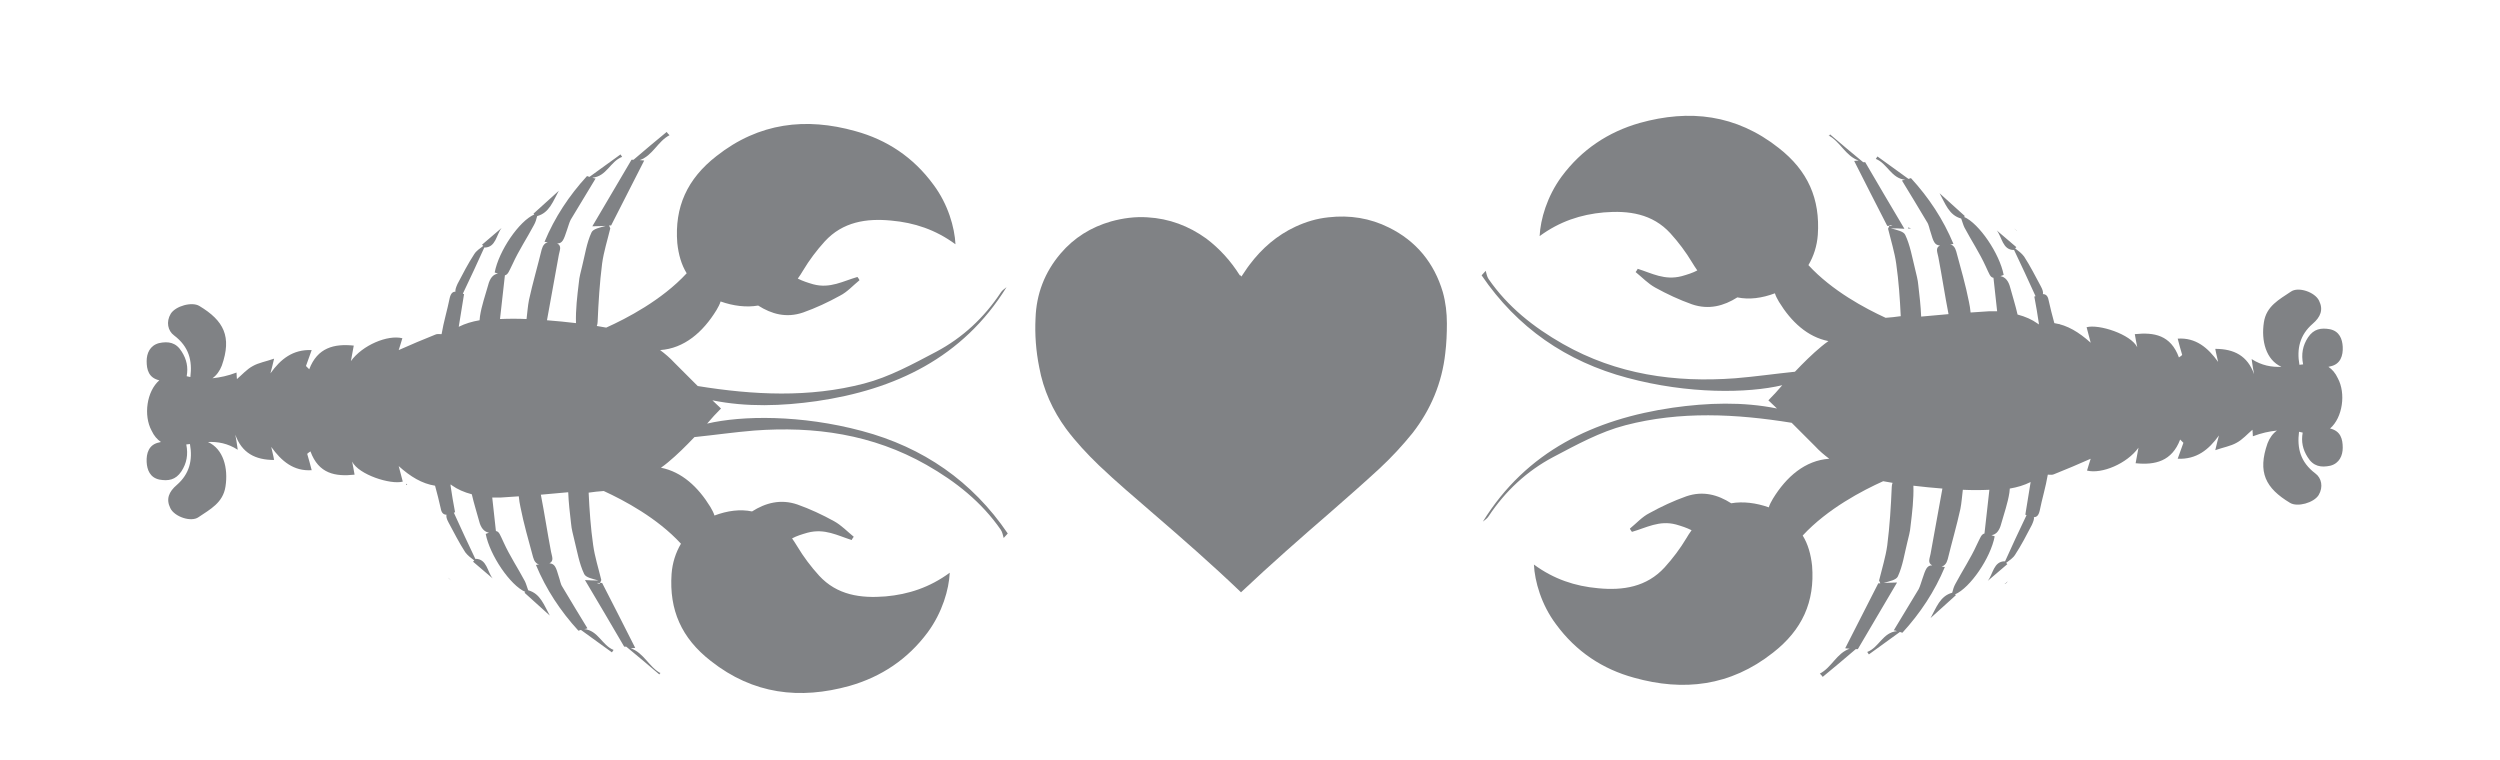
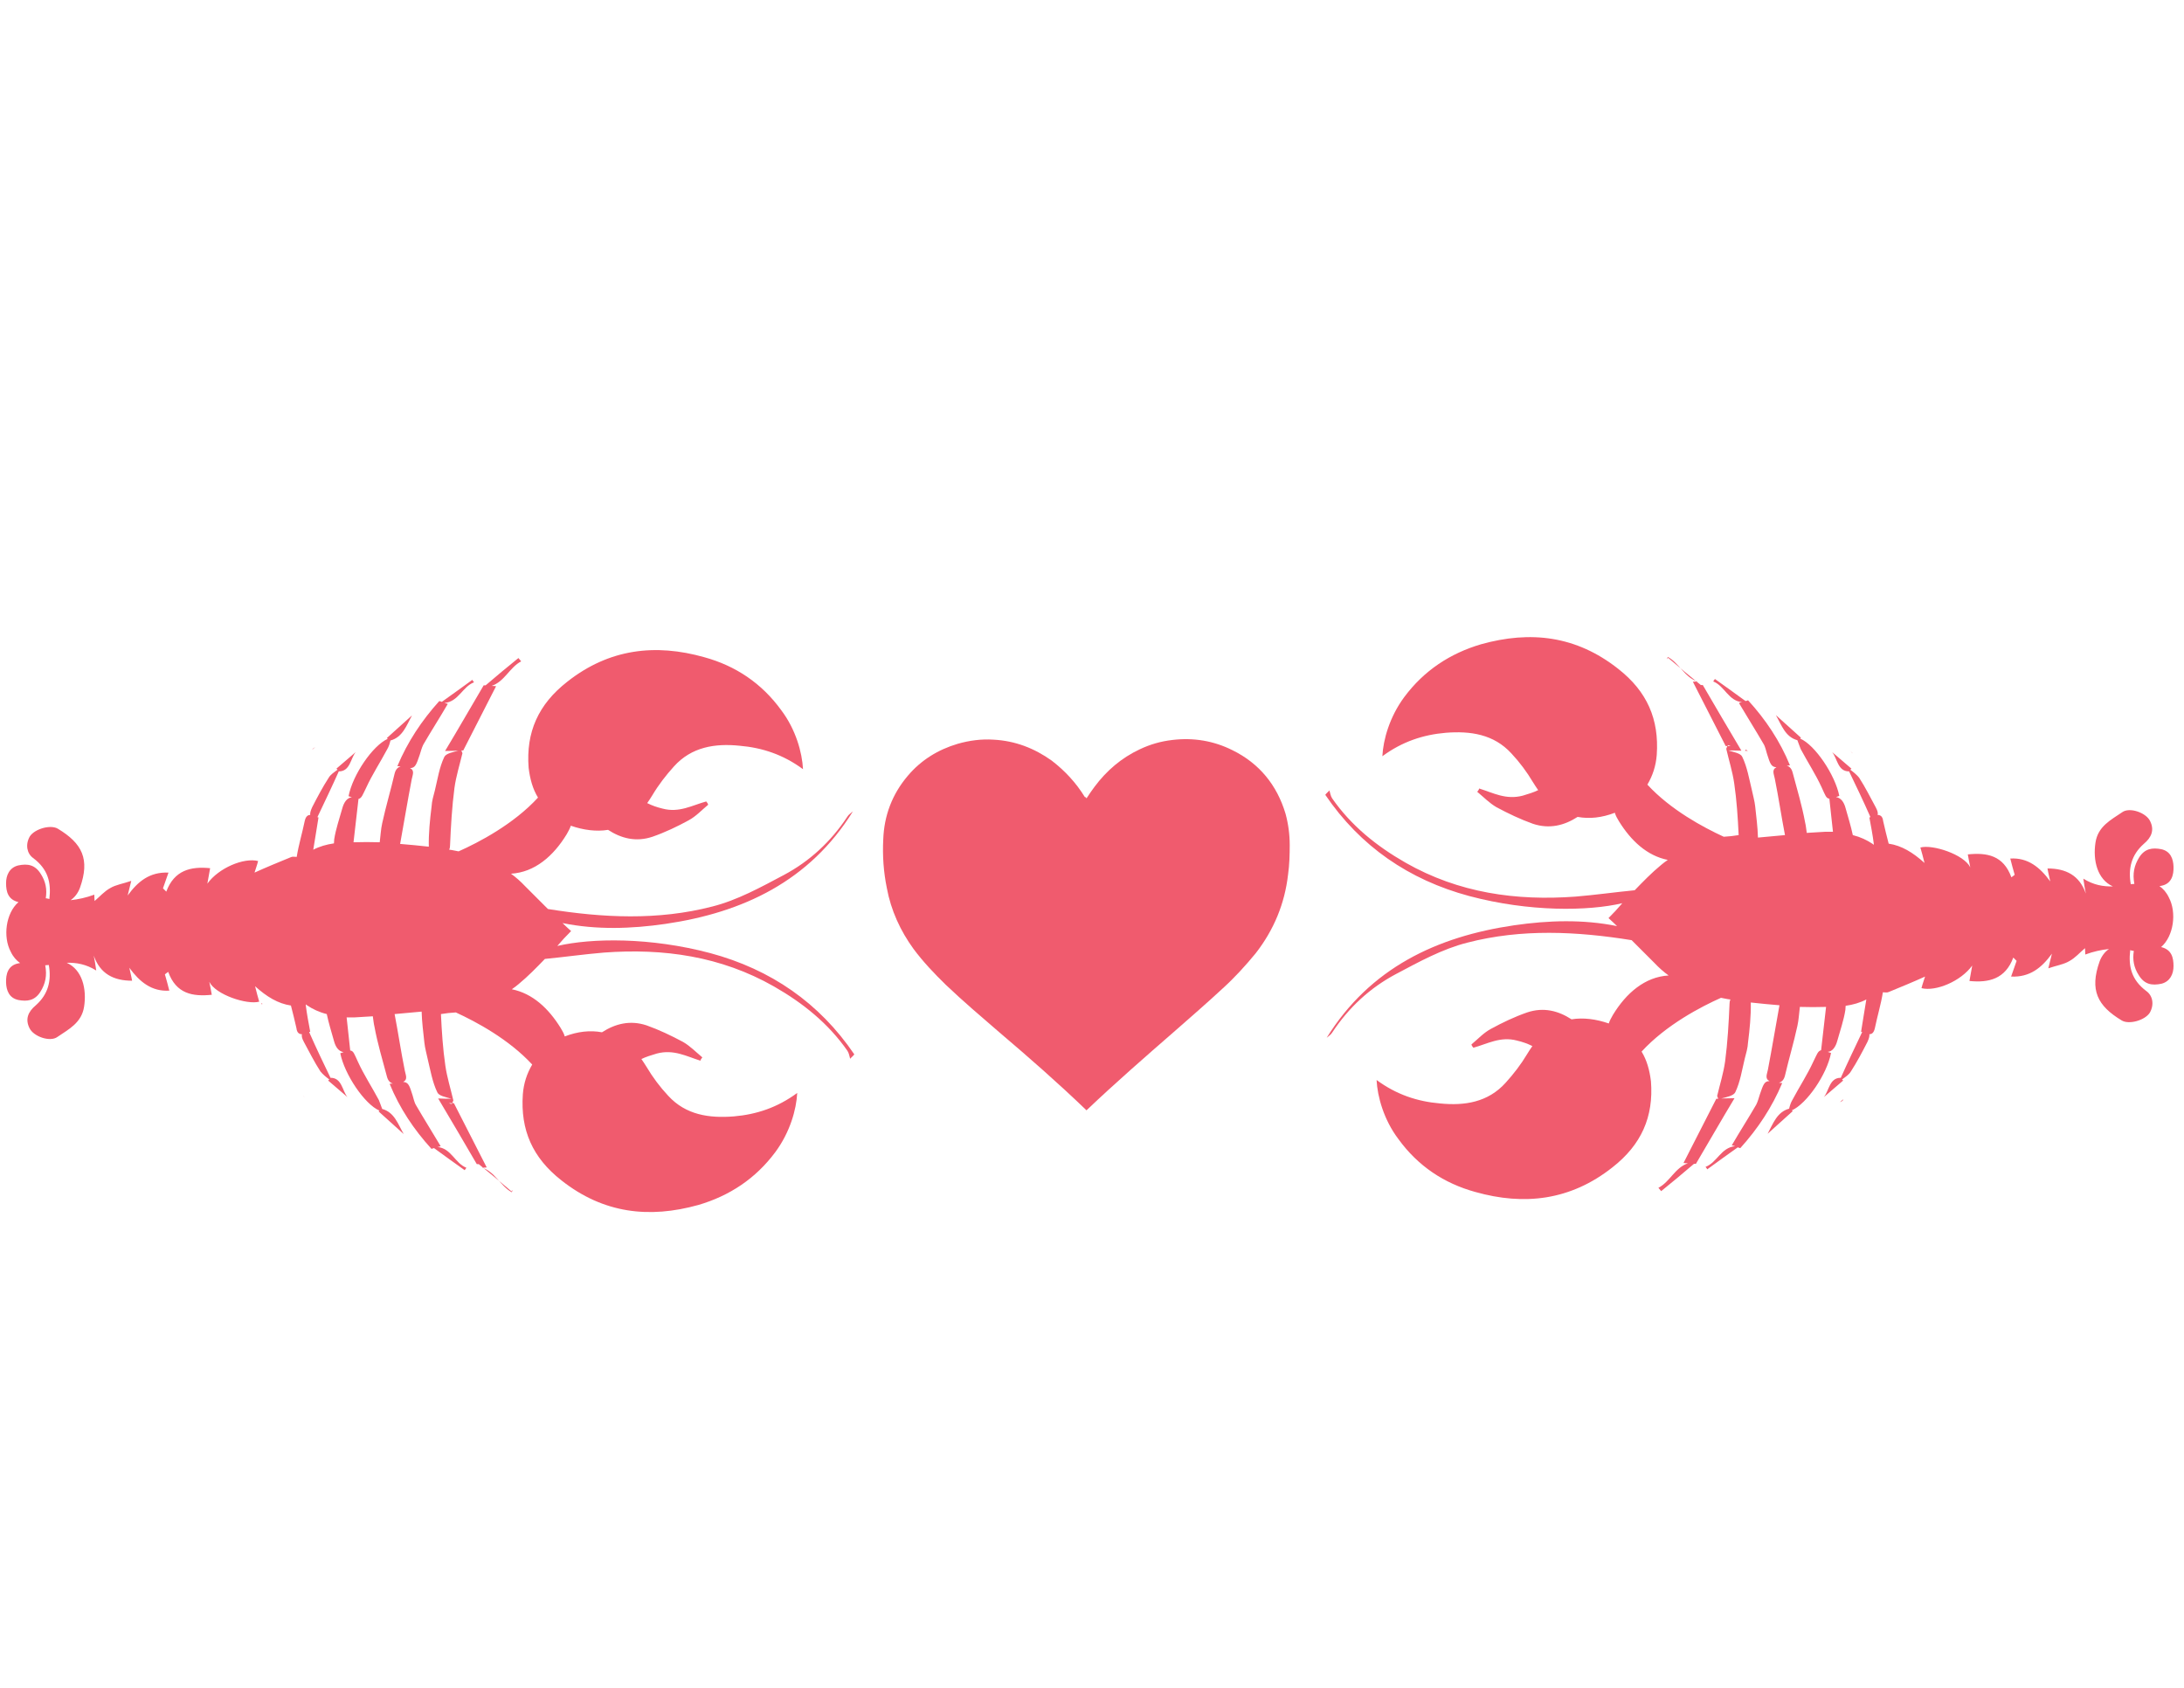
- <svg xmlns="http://www.w3.org/2000/svg" version="1.1" id="Layer_1" x="0px" y="0px" viewBox="0 0 612 186" enable-background="new 0 0 612 186" xml:space="preserve">
-   <path fill="#808285" d="M504.1,79.3c0,0.1,0,0.2,0,0.3c-0.1-0.1-0.2-0.2-0.3-0.2C503.9,79.3,504,79.3,504.1,79.3z" />
-   <path fill="#808285" d="M448,32.9c2.7,2.3,5.4,4.6,8.1,6.8c0.2,0,0.3,0,0.5,0c3.1,5.3,6.2,10.6,9.6,16.3c-1.4-0.1-2.4-0.1-3.3-0.1  c1.4,0.4,3.1,0.7,3.5,1.6c1.2,2.5,1.7,5.5,2.4,8.3c0.3,1.3,0.7,2.7,0.8,4c0.3,2.6,0.6,5.1,0.7,7.7c2.2-0.2,4.5-0.4,6.7-0.6  c-0.9-4.6-1.6-9.3-2.5-14c-0.2-1.1-0.8-2.2,0.4-2.8c-1.3-0.1-1.6-0.9-2.3-3.3c-0.3-0.8-0.4-1.8-0.9-2.5c-2-3.4-4.1-6.8-6.1-10.1  c0.3-0.1,0.5-0.2,0.8-0.2c-3.4-0.3-4.4-4-7.2-5.1c0.1-0.2,0.3-0.4,0.4-0.6c2.5,1.8,5.1,3.7,7.6,5.5c0.2-0.1,0.4-0.1,0.6-0.2  c4.4,4.8,7.9,10.1,10.4,16.1c-0.3,0.1-0.5,0.1-0.8,0.1c0.7,0.2,1.2,0.7,1.5,1.8c1.1,4.1,2.3,8.2,3.1,12.3c0.2,0.8,0.3,1.7,0.4,2.6  c1.5-0.1,3-0.2,4.5-0.3c0.7,0,1.3,0,2,0c-0.3-2.7-0.6-5.4-0.9-8.2c-0.8-0.1-1-0.9-1.9-2.8c-1.5-3.3-3.5-6.3-5.2-9.5  c-0.3-0.6-0.5-1.4-0.8-2.2c-3-0.8-3.9-3.7-5.3-6.2c2.1,1.9,4.1,3.7,6.2,5.6c-0.1,0.1-0.1,0.1-0.2,0.2c3.7,1.6,8.7,9,9.7,14.2  c-0.3,0.1-0.6,0.2-0.8,0.3c1.2,0.2,2,1.2,2.4,2.8c0.6,2.2,1.3,4.4,1.8,6.6c1.9,0.5,3.5,1.2,4.9,2.2c0.1,0.1,0.2,0.2,0.3,0.2  c0-0.1,0-0.2,0-0.3c-0.3-2.2-0.7-4.3-1.1-6.5c0.1,0,0.2-0.1,0.3-0.1c-1.8-4-3.5-7.6-5.3-11.4c0,0,0,0,0,0.1c-2.8,0-2.9-3.2-4.2-4.8  c1.6,1.4,3.2,2.7,4.8,4.1c-0.1,0.1-0.2,0.2-0.3,0.3c0.8,0.6,1.6,1.2,2.2,2c1.5,2.3,2.8,4.9,4.1,7.3c0.5,0.9,0.6,1.5,0.5,1.9  c0.6,0,1.2,0.3,1.4,1.5c0.4,1.9,0.9,3.7,1.4,5.6c3.2,0.5,6,2.2,8.9,4.8c-0.4-1.6-0.7-2.7-1-3.8c3-0.8,10.8,1.7,12.4,4.9  c-0.2-1-0.4-2-0.6-3.2c4.7-0.5,8.8,0.2,10.8,5.7c0.3-0.2,0.6-0.4,0.8-0.6c-0.4-1.3-0.7-2.5-1.1-4c4.4-0.3,7.4,2.2,9.9,5.7  c-0.2-1-0.5-2-0.7-3.2c4.6,0,7.9,1.7,9.5,6.2c-0.2-1.1-0.4-2.1-0.6-3.7c2.5,1.6,4.9,2,7.3,1.9c-3.8-1.7-5-6.4-4.3-10.9  c0.6-4,3.8-5.6,6.6-7.5c1.8-1.3,5.9,0.1,6.9,2.2c1.1,2.2,0.4,4-1.6,5.7c-3.1,2.7-3.9,6.1-3.2,10c0.3,0,0.6-0.1,0.9-0.1  c-0.5-2.5-0.1-4.6,1.2-6.6c1.4-2.1,3.2-2.4,5.4-2c2.3,0.5,3,2.4,3.1,4.3c0.1,2.1-0.5,4.3-3.1,4.8c-0.1,0-0.3,0.1-0.4,0.1  c0.9,0.6,1.7,1.5,2.3,2.8c2,3.7,1.2,9.6-1.9,12.3c2.6,0.6,3.1,2.6,3.1,4.7c0,1.9-0.8,3.8-3,4.4c-2.3,0.5-4.2,0.2-5.6-2.1  c-1.2-1.9-1.6-3.8-1.2-6c-0.3-0.1-0.6-0.1-0.9-0.2c-0.5,4,0.3,7.4,4,10.2c1.5,1.1,2,3.3,0.8,5.3c-1.2,1.9-5.2,3-7,1.9  c-6-3.6-8-7.5-5.5-14.6c0.5-1.3,1.3-2.4,2.3-3.1c-1.9,0.2-3.8,0.6-5.9,1.4c0-0.7-0.1-1.3-0.1-1.6c-1.3,1.1-2.4,2.4-3.9,3.2  c-1.4,0.8-3.2,1.1-5.2,1.8c0.4-1.6,0.6-2.6,0.9-3.6c-2.5,3.5-5.5,5.9-10.1,5.7c0.5-1.3,0.9-2.6,1.4-3.9c-0.3-0.3-0.5-0.5-0.8-0.8  c-2,5.3-6.1,6.3-10.9,5.8c0.2-1.1,0.4-2.2,0.7-3.8c-2.8,3.9-9,6.5-12.6,5.6c0.3-1.1,0.7-2.2,0.9-2.9c-2.9,1.3-6,2.6-9,3.8  c-0.4,0.2-0.9,0.1-1.4,0.1h-0.1c-0.5,3-1.4,5.9-2,8.9c-0.3,1.2-0.8,1.5-1.4,1.5c0.1,0.4-0.1,1-0.5,1.9c-1.3,2.5-2.6,5-4.1,7.3  c-0.5,0.8-1.4,1.4-2.2,2c0.1,0.1,0.2,0.2,0.3,0.3c-1.6,1.4-3.2,2.7-4.8,4.1c1.3-1.6,1.4-4.8,4.2-4.8c0,0,0,0,0,0.1  c1.7-3.8,3.4-7.4,5.3-11.4c-0.1,0-0.2-0.1-0.3-0.1c0.4-2.7,0.9-5.3,1.3-8c-1.6,0.8-3.3,1.3-5.1,1.6c0,0.3-0.1,0.7-0.1,1  c-0.4,2.6-1.3,5.1-2,7.6c-0.4,1.6-1.2,2.7-2.4,2.8c0.3,0.1,0.5,0.2,0.8,0.3c-1,5.3-6,12.6-9.7,14.2c0.1,0.1,0.1,0.1,0.2,0.2  c-2.1,1.9-4.1,3.7-6.2,5.6c1.4-2.5,2.3-5.4,5.3-6.2c0.2-0.8,0.4-1.5,0.8-2.2c1.7-3.2,3.7-6.2,5.2-9.5c0.9-1.8,1.1-2.6,1.9-2.8  c0.4-3.7,0.8-7.2,1.2-10.7c-2.2,0.1-4.4,0.1-6.5,0c-0.2,1.6-0.3,3.2-0.6,4.7c-0.9,4.1-2.1,8.2-3.1,12.3c-0.3,1.1-0.8,1.6-1.5,1.8  c0.2,0,0.5,0.1,0.8,0.1c-2.5,6-6,11.3-10.4,16.1c-0.2-0.1-0.4-0.1-0.6-0.2c-2.5,1.8-5.1,3.7-7.6,5.5c-0.1-0.2-0.3-0.4-0.4-0.6  c2.9-1.1,3.8-4.8,7.3-5.1c-0.3-0.1-0.6-0.2-0.8-0.2c2-3.4,4.1-6.7,6.1-10.1c0.4-0.8,0.6-1.7,0.9-2.5c0.8-2.4,1.1-3.3,2.4-3.3  c-1.2-0.6-0.6-1.7-0.4-2.8c1-5.3,1.9-10.7,2.9-16c-2.4-0.2-4.7-0.4-7.1-0.7c0.1,3.3-0.3,6.6-0.7,9.9c-0.1,1.4-0.5,2.7-0.8,4  c-0.7,2.8-1.1,5.7-2.3,8.3c-0.4,0.9-2.1,1.2-3.5,1.6c0.9,0,1.9-0.1,3.3-0.1c-3.4,5.7-6.5,11.1-9.6,16.3c-0.2,0-0.3,0-0.5,0h0  c-2.7,2.3-5.4,4.6-8.1,6.8c-0.2-0.3-0.4-0.5-0.7-0.8c2.9-1.5,4.1-5,7.3-6.1c-0.5,0-0.8-0.1-1.1-0.1c2.6-5.1,5.3-10.4,8.1-15.9  c0.2,0,0.3,0,0.5,0c-0.1-0.2-0.2-0.5-0.3-0.7c0.7-2.9,1.6-5.7,2-8.6c0.6-4.7,0.9-9.5,1.1-14.3c0-0.4,0.1-0.7,0.2-1  c-0.8-0.1-1.5-0.3-2.3-0.4c-4.9,2.2-13.6,6.7-19.7,13.3c1.3,2.1,2,4.6,2.3,7.4c0.7,8.8-2.4,15.7-9.6,21.3c-10.4,8.2-21.9,9.5-34,6.1  c-7.7-2.1-14.2-6.4-19.1-13.1c-3.6-4.8-5.2-10.5-5.4-14.6c4.9,3.6,10.1,5.3,15.7,5.8c6.1,0.6,11.9-0.3,16.3-5.1  c2-2.2,3.8-4.6,5.3-7.1c0.4-0.7,0.8-1.3,1.3-2c-1.2-0.6-2.4-1-3.8-1.4c-4.1-1.1-7.3,0.8-10.8,1.8c-0.2-0.3-0.4-0.5-0.5-0.8  c1.6-1.3,3-2.9,4.8-3.8c2.9-1.6,5.9-3,9-4.1c4.1-1.4,7.7-0.4,11,1.7c2.9-0.5,6.1-0.1,9.2,1c0.2-0.7,0.6-1.4,1-2.1  c3.3-5.4,7.9-9.4,13.8-9.8c-1.2-0.9-2.4-1.9-3.5-3.1c-1.9-1.9-3.8-3.8-5.7-5.7c-13.6-2.2-27.3-2.9-40.7,0.6  c-6.2,1.6-12,4.8-17.7,7.8c-6.4,3.4-11.7,8.3-15.8,14.5c-0.3,0.5-0.9,0.9-1.4,1.3c10.7-17.3,27.3-25.1,46.5-27.9  c8.5-1.2,17.1-1.5,25.5,0.2c-0.7-0.7-1.4-1.3-2.1-2c1.2-1.2,2.3-2.4,3.4-3.7c-8.5,2-23,2.2-37.9-1.8c-15-4-27-12.3-35.7-25.1  c0.3-0.4,0.7-0.7,1-1.1c0.2,0.7,0.3,1.4,0.7,2c4.7,6.8,11,11.8,18.2,15.9c13.2,7.5,27.4,9.5,42.2,8.4c4.9-0.4,9.7-1.1,14.6-1.6  c2.1-2.2,4.2-4.3,6.5-6.2c0.5-0.4,1.1-0.9,1.7-1.3c-5.1-1-9.1-4.7-12.1-9.6c-0.4-0.7-0.8-1.4-1-2.1c-3.2,1.2-6.3,1.6-9.2,1  c-3.3,2.1-7,3.1-11.1,1.7c-3.1-1.1-6.1-2.5-9-4.1c-1.8-1-3.2-2.5-4.8-3.8c0.2-0.3,0.4-0.5,0.5-0.8c3.5,1.1,6.6,2.9,10.8,1.8  c1.4-0.4,2.7-0.8,3.8-1.4c-0.4-0.6-0.9-1.3-1.3-2c-1.5-2.5-3.3-4.9-5.3-7.1c-4.4-4.8-10.2-5.6-16.3-5.1c-5.6,0.5-10.8,2.2-15.7,5.8  c0.2-4.1,1.8-9.7,5.4-14.6c4.9-6.6,11.4-10.9,19.1-13.1c12.2-3.4,23.6-2.1,34,6.1c7.2,5.6,10.2,12.5,9.6,21.3  c-0.2,2.7-1,5.2-2.3,7.4c5.8,6.3,13.9,10.6,18.9,12.9h0c1.2-0.1,2.5-0.2,3.7-0.4c-0.2-4.3-0.5-8.6-1.1-12.8c-0.4-2.9-1.3-5.7-2-8.6  c0.1-0.2,0.2-0.5,0.3-0.7c0.2,0,0.5,0,0.8,0c-0.2-0.1-0.5-0.2-0.7-0.2c0,0.1-0.1,0.1-0.1,0.2c-0.2,0-0.4,0-0.5,0  c-2.8-5.5-5.5-10.7-8.1-15.9c0.3,0,0.6-0.1,1.1-0.1c-3.2-1.1-4.5-4.6-7.3-6.1C447.6,33.5,447.8,33.2,448,32.9z" />
-   <path fill="#808285" d="M490.7,143c0.3-0.2,0.5-0.4,0.8-0.7C491.3,142.6,491.1,142.8,490.7,143z" />
-   <path fill="#808285" d="M490.7,143c0.3-0.2,0.5-0.4,0.8-0.7C491.3,142.6,491.1,142.8,490.7,143z" />
-   <path fill="#808285" d="M467.2,55.7c0.2,0.1,0.4,0.2,0.7,0.2c-0.3,0-0.5,0-0.8,0C467.2,55.8,467.2,55.7,467.2,55.7z" />
-   <path fill="#808285" d="M467.2,55.7c0.2,0.1,0.4,0.2,0.7,0.2c-0.3,0-0.5,0-0.8,0C467.2,55.8,467.2,55.7,467.2,55.7z" />
-   <path fill="#808285" d="M493,55.9c0.3,0.2,0.6,0.4,0.8,0.7C493.5,56.3,493.3,56.1,493,55.9z" />
+ <svg xmlns="http://www.w3.org/2000/svg" version="1.1" id="Layer_1" x="0px" y="0px" viewBox="-90 90 792 612" enable-background="new -90 90 792 612" xml:space="preserve">
+   <path fill="#F05B6E" d="M597,396.4c0,0.1,0,0.3,0,0.4c-0.1-0.1-0.3-0.3-0.4-0.3C596.7,396.4,596.8,396.4,597,396.4z" />
+   <path fill="#F05B6E" d="M514.9,328.5c4,3.4,7.9,6.7,11.9,9.9c0.3,0,0.4,0,0.7,0c4.5,7.8,9.1,15.5,14,23.8c-2-0.1-3.5-0.1-4.8-0.1  c2,0.6,4.5,1,5.1,2.3c1.8,3.7,2.5,8,3.5,12.1c0.4,1.9,1,4,1.2,5.9c0.4,3.8,0.9,7.5,1,11.3c3.2-0.3,6.6-0.6,9.8-0.9  c-1.3-6.7-2.3-13.6-3.7-20.5c-0.3-1.6-1.2-3.2,0.6-4.1c-1.9-0.1-2.3-1.3-3.4-4.8c-0.4-1.2-0.6-2.6-1.3-3.7c-2.9-5-6-9.9-8.9-14.8  c0.4-0.1,0.7-0.3,1.2-0.3c-5-0.4-6.4-5.9-10.5-7.5c0.1-0.3,0.4-0.6,0.6-0.9c3.7,2.6,7.5,5.4,11.1,8c0.3-0.1,0.6-0.1,0.9-0.3  c6.4,7,11.6,14.8,15.2,23.6c-0.4,0.1-0.7,0.1-1.2,0.1c1,0.3,1.8,1,2.2,2.6c1.6,6,3.4,12,4.5,18c0.3,1.2,0.4,2.5,0.6,3.8  c2.2-0.1,4.4-0.3,6.6-0.4c1,0,1.9,0,2.9,0c-0.4-4-0.9-7.9-1.3-12c-1.2-0.1-1.5-1.3-2.8-4.1c-2.2-4.8-5.1-9.2-7.6-13.9  c-0.4-0.9-0.7-2-1.2-3.2c-4.4-1.2-5.7-5.4-7.8-9.1c3.1,2.8,6,5.4,9.1,8.2c-0.1,0.1-0.1,0.1-0.3,0.3c5.4,2.3,12.7,13.2,14.2,20.8  c-0.4,0.1-0.9,0.3-1.2,0.4c1.8,0.3,2.9,1.8,3.5,4.1c0.9,3.2,1.9,6.4,2.6,9.7c2.8,0.7,5.1,1.8,7.2,3.2c0.1,0.1,0.3,0.3,0.4,0.3  c0-0.1,0-0.3,0-0.4c-0.4-3.2-1-6.3-1.6-9.5c0.1,0,0.3-0.1,0.4-0.1c-2.6-5.9-5.1-11.1-7.8-16.7c0,0,0,0,0,0.1c-4.1,0-4.2-4.7-6.1-7  c2.3,2,4.7,4,7,6c-0.1,0.1-0.3,0.3-0.4,0.4c1.2,0.9,2.3,1.8,3.2,2.9c2.2,3.4,4.1,7.2,6,10.7c0.7,1.3,0.9,2.2,0.7,2.8  c0.9,0,1.8,0.4,2,2.2c0.6,2.8,1.3,5.4,2,8.2c4.7,0.7,8.8,3.2,13,7c-0.6-2.3-1-4-1.5-5.6c4.4-1.2,15.8,2.5,18.1,7.2  c-0.3-1.5-0.6-2.9-0.9-4.7c6.9-0.7,12.9,0.3,15.8,8.3c0.4-0.3,0.9-0.6,1.2-0.9c-0.6-1.9-1-3.7-1.6-5.9c6.4-0.4,10.8,3.2,14.5,8.3  c-0.3-1.5-0.7-2.9-1-4.7c6.7,0,11.6,2.5,13.9,9.1c-0.3-1.6-0.6-3.1-0.9-5.4c3.7,2.3,7.2,2.9,10.7,2.8c-5.6-2.5-7.3-9.4-6.3-15.9  c0.9-5.9,5.6-8.2,9.7-11c2.6-1.9,8.6,0.1,10.1,3.2c1.6,3.2,0.6,5.9-2.3,8.3c-4.5,4-5.7,8.9-4.7,14.6c0.4,0,0.9-0.1,1.3-0.1  c-0.7-3.7-0.1-6.7,1.8-9.7c2-3.1,4.7-3.5,7.9-2.9c3.4,0.7,4.4,3.5,4.5,6.3c0.1,3.1-0.7,6.3-4.5,7c-0.1,0-0.4,0.1-0.6,0.1  c1.3,0.9,2.5,2.2,3.4,4.1c2.9,5.4,1.8,14-2.8,18c3.8,0.9,4.5,3.8,4.5,6.9c0,2.8-1.2,5.6-4.4,6.4c-3.4,0.7-6.1,0.3-8.2-3.1  c-1.8-2.8-2.3-5.6-1.8-8.8c-0.4-0.1-0.9-0.1-1.3-0.3c-0.7,5.9,0.4,10.8,5.9,14.9c2.2,1.6,2.9,4.8,1.2,7.8c-1.8,2.8-7.6,4.4-10.2,2.8  c-8.8-5.3-11.7-11-8-21.4c0.7-1.9,1.9-3.5,3.4-4.5c-2.8,0.3-5.6,0.9-8.6,2c0-1-0.1-1.9-0.1-2.3c-1.9,1.6-3.5,3.5-5.7,4.7  c-2,1.2-4.7,1.6-7.6,2.6c0.6-2.3,0.9-3.8,1.3-5.3c-3.7,5.1-8,8.6-14.8,8.3c0.7-1.9,1.3-3.8,2-5.7c-0.4-0.4-0.7-0.7-1.2-1.2  c-2.9,7.8-8.9,9.2-15.9,8.5c0.3-1.6,0.6-3.2,1-5.6c-4.1,5.7-13.2,9.5-18.4,8.2c0.4-1.6,1-3.2,1.3-4.2c-4.2,1.9-8.8,3.8-13.2,5.6  c-0.6,0.3-1.3,0.1-2,0.1h-0.1c-0.7,4.4-2,8.6-2.9,13c-0.4,1.8-1.2,2.2-2,2.2c0.1,0.6-0.1,1.5-0.7,2.8c-1.9,3.7-3.8,7.3-6,10.7  c-0.7,1.2-2,2-3.2,2.9c0.1,0.1,0.3,0.3,0.4,0.4c-2.3,2-4.7,4-7,6c1.9-2.3,2-7,6.1-7c0,0,0,0,0,0.1c2.5-5.6,5-10.8,7.8-16.7  c-0.1,0-0.3-0.1-0.4-0.1c0.6-4,1.3-7.8,1.9-11.7c-2.3,1.2-4.8,1.9-7.5,2.3c0,0.4-0.1,1-0.1,1.5c-0.6,3.8-1.9,7.5-2.9,11.1  c-0.6,2.3-1.8,4-3.5,4.1c0.4,0.1,0.7,0.3,1.2,0.4c-1.5,7.8-8.8,18.4-14.2,20.8c0.1,0.1,0.1,0.1,0.3,0.3c-3.1,2.8-6,5.4-9.1,8.2  c2-3.7,3.4-7.9,7.8-9.1c0.3-1.2,0.6-2.2,1.2-3.2c2.5-4.7,5.4-9.1,7.6-13.9c1.3-2.6,1.6-3.8,2.8-4.1c0.6-5.4,1.2-10.5,1.8-15.7  c-3.2,0.1-6.4,0.1-9.5,0c-0.3,2.3-0.4,4.7-0.9,6.9c-1.3,6-3.1,12-4.5,18c-0.4,1.6-1.2,2.3-2.2,2.6c0.3,0,0.7,0.1,1.2,0.1  c-3.7,8.8-8.8,16.5-15.2,23.6c-0.3-0.1-0.6-0.1-0.9-0.3c-3.7,2.6-7.5,5.4-11.1,8c-0.1-0.3-0.4-0.6-0.6-0.9c4.2-1.6,5.6-7,10.7-7.5  c-0.4-0.1-0.9-0.3-1.2-0.3c2.9-5,6-9.8,8.9-14.8c0.6-1.2,0.9-2.5,1.3-3.7c1.2-3.5,1.6-4.8,3.5-4.8c-1.8-0.9-0.9-2.5-0.6-4.1  c1.5-7.8,2.8-15.7,4.2-23.4c-3.5-0.3-6.9-0.6-10.4-1c0.1,4.8-0.4,9.7-1,14.5c-0.1,2-0.7,4-1.2,5.9c-1,4.1-1.6,8.3-3.4,12.1  c-0.6,1.3-3.1,1.8-5.1,2.3c1.3,0,2.8-0.1,4.8-0.1c-5,8.3-9.5,16.2-14,23.8c-0.3,0-0.4,0-0.7,0l0,0c-4,3.4-7.9,6.7-11.9,9.9  c-0.3-0.4-0.6-0.7-1-1.2c4.2-2.2,6-7.3,10.7-8.9c-0.7,0-1.2-0.1-1.6-0.1c3.8-7.5,7.8-15.2,11.9-23.3c0.3,0,0.4,0,0.7,0  c-0.1-0.3-0.3-0.7-0.4-1c1-4.2,2.3-8.3,2.9-12.6c0.9-6.9,1.3-13.9,1.6-20.9c0-0.6,0.1-1,0.3-1.5c-1.2-0.1-2.2-0.4-3.4-0.6  c-7.2,3.2-19.9,9.8-28.8,19.5c1.9,3.1,2.9,6.7,3.4,10.8c1,12.9-3.5,23-14,31.2c-15.2,12-32,13.9-49.7,8.9  c-11.3-3.1-20.8-9.4-27.9-19.2c-5.3-7-7.6-15.4-7.9-21.4c7.2,5.3,14.8,7.8,23,8.5c8.9,0.9,17.4-0.4,23.8-7.5  c2.9-3.2,5.6-6.7,7.8-10.4c0.6-1,1.2-1.9,1.9-2.9c-1.8-0.9-3.5-1.5-5.6-2c-6-1.6-10.7,1.2-15.8,2.6c-0.3-0.4-0.6-0.7-0.7-1.2  c2.3-1.9,4.4-4.2,7-5.6c4.2-2.3,8.6-4.4,13.2-6c6-2,11.3-0.6,16.1,2.5c4.2-0.7,8.9-0.1,13.5,1.5c0.3-1,0.9-2,1.5-3.1  c4.8-7.9,11.6-13.8,20.2-14.3c-1.8-1.3-3.5-2.8-5.1-4.5c-2.8-2.8-5.6-5.6-8.3-8.3c-19.9-3.2-39.9-4.2-59.6,0.9  c-9.1,2.3-17.6,7-25.9,11.4c-9.4,5-17.1,12.1-23.1,21.2c-0.4,0.7-1.3,1.3-2,1.9c15.7-25.3,39.9-36.7,68-40.8  c12.4-1.8,25-2.2,37.3,0.3c-1-1-2-1.9-3.1-2.9c1.8-1.8,3.4-3.5,5-5.4c-12.4,2.9-33.7,3.2-55.5-2.6c-21.9-5.9-39.5-18-52.2-36.7  c0.4-0.6,1-1,1.5-1.6c0.3,1,0.4,2,1,2.9c6.9,9.9,16.1,17.3,26.6,23.3c19.3,11,40.1,13.9,61.7,12.3c7.2-0.6,14.2-1.6,21.4-2.3  c3.1-3.2,6.1-6.3,9.5-9.1c0.7-0.6,1.6-1.3,2.5-1.9c-7.5-1.5-13.3-6.9-17.7-14c-0.6-1-1.2-2-1.5-3.1c-4.7,1.8-9.2,2.3-13.5,1.5  c-4.8,3.1-10.2,4.5-16.2,2.5c-4.5-1.6-8.9-3.7-13.2-6c-2.6-1.5-4.7-3.7-7-5.6c0.3-0.4,0.6-0.7,0.7-1.2c5.1,1.6,9.7,4.2,15.8,2.6  c2-0.6,4-1.2,5.6-2c-0.6-0.9-1.3-1.9-1.9-2.9c-2.2-3.7-4.8-7.2-7.8-10.4c-6.4-7-14.9-8.2-23.8-7.5c-8.2,0.7-15.8,3.2-23,8.5  c0.3-6,2.6-14.2,7.9-21.4c7.2-9.7,16.7-15.9,27.9-19.2c17.9-5,34.5-3.1,49.7,8.9c10.5,8.2,14.9,18.3,14,31.2  c-0.3,4-1.5,7.6-3.4,10.8c8.5,9.2,20.3,15.5,27.7,18.9l0,0c1.8-0.1,3.7-0.3,5.4-0.6c-0.3-6.3-0.7-12.6-1.6-18.7  c-0.6-4.2-1.9-8.3-2.9-12.6c0.1-0.3,0.3-0.7,0.4-1c0.3,0,0.7,0,1.2,0c-0.3-0.1-0.7-0.3-1-0.3c0,0.1-0.1,0.1-0.1,0.3  c-0.3,0-0.6,0-0.7,0c-4.1-8-8-15.7-11.9-23.3c0.4,0,0.9-0.1,1.6-0.1c-4.7-1.6-6.6-6.7-10.7-8.9C514.3,329.4,514.6,329,514.9,328.5z" />
+   <path fill="#F05B6E" d="M577.3,489.6c0.4-0.3,0.7-0.6,1.2-1C578.2,489.1,577.9,489.3,577.3,489.6z" />
+   <path fill="#F05B6E" d="M577.3,489.6c0.4-0.3,0.7-0.6,1.2-1C578.2,489.1,577.9,489.3,577.3,489.6z" />
+   <path fill="#F05B6E" d="M543,361.9c0.3,0.1,0.6,0.3,1,0.3c-0.4,0-0.7,0-1.2,0C543,362.1,543,361.9,543,361.9z" />
+   <path fill="#F05B6E" d="M543,361.9c0.3,0.1,0.6,0.3,1,0.3c-0.4,0-0.7,0-1.2,0C543,362.1,543,361.9,543,361.9z" />
+   <path fill="#F05B6E" d="M580.7,362.2c0.4,0.3,0.9,0.6,1.2,1C581.4,362.8,581.2,362.5,580.7,362.2z" />
  <g id="h3hEbN.tif">
    <g>
-       <path fill="#808285" d="M303.9,67.7c0.7-1,1.3-2,2-2.9c3-4,6.7-7.2,11.2-9.3c2.6-1.2,5.2-2,8.1-2.3c5.2-0.6,10.2,0.2,14.8,2.5    c6.7,3.3,11.1,8.7,13.2,15.8c0.7,2.5,1,5.1,1,7.7c0,2.4-0.1,4.9-0.4,7.3c-0.8,7.2-3.5,13.7-8,19.5c-2.5,3.1-5.2,6-8.1,8.7    c-3.9,3.6-7.9,7.1-11.9,10.6c-7.4,6.4-14.8,12.9-21.9,19.6c0,0-0.1,0.1-0.1,0.1c-0.1-0.1-0.1-0.1-0.2-0.2    c-6.9-6.6-14.1-12.9-21.3-19.1c-4.5-3.9-9-7.7-13.3-11.8c-2.9-2.8-5.6-5.7-8-8.9c-3.3-4.5-5.6-9.6-6.6-15.1c-0.8-4-1.1-8-0.9-12    c0.2-5.9,2.2-11.2,6.1-15.8c3.3-3.9,7.5-6.5,12.4-7.9c2.9-0.8,5.9-1.2,8.9-1c5.3,0.3,10.1,2.1,14.4,5.2c3.3,2.5,6,5.5,8.2,9    C303.7,67.4,303.8,67.5,303.9,67.7z" />
+       <path fill="#F05B6E" d="M304,379.5c1-1.5,1.9-2.9,2.9-4.2c4.4-5.9,9.8-10.5,16.4-13.6c3.8-1.8,7.6-2.9,11.9-3.4    c7.6-0.9,14.9,0.3,21.7,3.7c9.8,4.8,16.2,12.7,19.3,23.1c1,3.7,1.5,7.5,1.5,11.3c0,3.5-0.1,7.2-0.6,10.7    c-1.2,10.5-5.1,20-11.7,28.5c-3.7,4.5-7.6,8.8-11.9,12.7c-5.7,5.3-11.6,10.4-17.4,15.5c-10.8,9.4-21.7,18.9-32,28.7l-0.1,0.1    c-0.1-0.1-0.1-0.1-0.3-0.3c-10.1-9.7-20.6-18.9-31.2-27.9c-6.6-5.7-13.2-11.3-19.5-17.3c-4.2-4.1-8.2-8.3-11.7-13    c-4.8-6.6-8.2-14-9.7-22.1c-1.2-5.9-1.6-11.7-1.3-17.6c0.3-8.6,3.2-16.4,8.9-23.1c4.8-5.7,11-9.5,18.1-11.6    c4.2-1.2,8.6-1.8,13-1.5c7.8,0.4,14.8,3.1,21.1,7.6c4.8,3.7,8.8,8,12,13.2C303.7,379,303.9,379.2,304,379.5z" />
    </g>
  </g>
-   <path fill="#808285" d="M99.4,118.7c0-0.1,0-0.2,0-0.3c0.1,0.1,0.2,0.2,0.3,0.2C99.6,118.7,99.5,118.7,99.4,118.7z" />
-   <path fill="#808285" d="M161.4,165.1c-2.7-2.3-5.4-4.6-8.1-6.8c-0.2,0-0.3,0-0.5,0c-3.1-5.3-6.2-10.6-9.6-16.3  c1.4,0.1,2.4,0.1,3.3,0.1c-1.4-0.4-3.1-0.7-3.5-1.6c-1.2-2.5-1.7-5.5-2.4-8.3c-0.3-1.3-0.7-2.7-0.8-4c-0.3-2.6-0.6-5.1-0.7-7.7  c-2.2,0.2-4.5,0.4-6.7,0.6c0.9,4.6,1.6,9.3,2.5,14c0.2,1.1,0.8,2.2-0.4,2.8c1.3,0.1,1.6,0.9,2.3,3.3c0.3,0.8,0.4,1.8,0.9,2.5  c2,3.4,4.1,6.8,6.1,10.1c-0.3,0.1-0.5,0.2-0.8,0.2c3.4,0.3,4.4,4,7.2,5.1c-0.1,0.2-0.3,0.4-0.4,0.6c-2.5-1.8-5.1-3.7-7.6-5.5  c-0.2,0.1-0.4,0.1-0.6,0.2c-4.4-4.8-7.9-10.1-10.4-16.1c0.3-0.1,0.5-0.1,0.8-0.1c-0.7-0.2-1.2-0.7-1.5-1.8  c-1.1-4.1-2.3-8.2-3.1-12.3c-0.2-0.8-0.3-1.7-0.4-2.6c-1.5,0.1-3,0.2-4.5,0.3c-0.7,0-1.3,0-2,0c0.3,2.7,0.6,5.4,0.9,8.2  c0.8,0.1,1,0.9,1.9,2.8c1.5,3.3,3.5,6.3,5.2,9.5c0.3,0.6,0.5,1.4,0.8,2.2c3,0.8,3.9,3.7,5.3,6.2c-2.1-1.9-4.1-3.7-6.2-5.6  c0.1-0.1,0.1-0.1,0.2-0.2c-3.7-1.6-8.7-9-9.7-14.2c0.3-0.1,0.6-0.2,0.8-0.3c-1.2-0.2-2-1.2-2.4-2.8c-0.6-2.2-1.3-4.4-1.8-6.6  c-1.9-0.5-3.5-1.2-4.9-2.2c-0.1-0.1-0.2-0.2-0.3-0.2c0,0.1,0,0.2,0,0.3c0.3,2.2,0.7,4.3,1.1,6.5c-0.1,0-0.2,0.1-0.3,0.1  c1.8,4,3.5,7.6,5.3,11.4c0,0,0,0,0-0.1c2.8,0,2.9,3.2,4.2,4.8c-1.6-1.4-3.2-2.7-4.8-4.1c0.1-0.1,0.2-0.2,0.3-0.3  c-0.8-0.6-1.6-1.2-2.2-2c-1.5-2.3-2.8-4.9-4.1-7.3c-0.5-0.9-0.6-1.5-0.5-1.9c-0.6,0-1.2-0.3-1.4-1.5c-0.4-1.9-0.9-3.7-1.4-5.6  c-3.2-0.5-6-2.2-8.9-4.8c0.4,1.6,0.7,2.7,1,3.8c-3,0.8-10.8-1.7-12.4-4.9c0.2,1,0.4,2,0.6,3.2c-4.7,0.5-8.8-0.2-10.8-5.7  c-0.3,0.2-0.6,0.4-0.8,0.6c0.4,1.3,0.7,2.5,1.1,4c-4.4,0.3-7.4-2.2-9.9-5.7c0.2,1,0.5,2,0.7,3.2c-4.6,0-7.9-1.7-9.5-6.2  c0.2,1.1,0.4,2.1,0.6,3.7c-2.5-1.6-4.9-2-7.3-1.9c3.8,1.7,5,6.4,4.3,10.9c-0.6,4-3.8,5.6-6.6,7.5c-1.8,1.3-5.9-0.1-6.9-2.2  c-1.1-2.2-0.4-4,1.6-5.7c3.1-2.7,3.9-6.1,3.2-10c-0.3,0-0.6,0.1-0.9,0.1c0.5,2.5,0.1,4.6-1.2,6.6c-1.4,2.1-3.2,2.4-5.4,2  c-2.3-0.5-3-2.4-3.1-4.3c-0.1-2.1,0.5-4.3,3.1-4.8c0.1,0,0.3-0.1,0.4-0.1c-0.9-0.6-1.7-1.5-2.3-2.8c-2-3.7-1.2-9.6,1.9-12.3  c-2.6-0.6-3.1-2.6-3.1-4.7c0-1.9,0.8-3.8,3-4.4c2.3-0.5,4.2-0.2,5.6,2.1c1.2,1.9,1.6,3.8,1.2,6c0.3,0.1,0.6,0.1,0.9,0.2  c0.5-4-0.3-7.4-4-10.2c-1.5-1.1-2-3.3-0.8-5.3c1.2-1.9,5.2-3,7-1.9c6,3.6,8,7.5,5.5,14.6c-0.5,1.3-1.3,2.4-2.3,3.1  c1.9-0.2,3.8-0.6,5.9-1.4c0,0.7,0.1,1.3,0.1,1.6c1.3-1.1,2.4-2.4,3.9-3.2c1.4-0.8,3.2-1.1,5.2-1.8c-0.4,1.6-0.6,2.6-0.9,3.6  c2.5-3.5,5.5-5.9,10.1-5.7c-0.5,1.3-0.9,2.6-1.4,3.9c0.3,0.3,0.5,0.5,0.8,0.8c2-5.3,6.1-6.3,10.9-5.8c-0.2,1.1-0.4,2.2-0.7,3.8  c2.8-3.9,9-6.5,12.6-5.6c-0.3,1.1-0.7,2.2-0.9,2.9c2.9-1.3,6-2.6,9-3.8c0.4-0.2,0.9-0.1,1.4-0.1h0.1c0.5-3,1.4-5.9,2-8.9  c0.3-1.2,0.8-1.5,1.4-1.5c-0.1-0.4,0.1-1,0.5-1.9c1.3-2.5,2.6-5,4.1-7.3c0.5-0.8,1.4-1.4,2.2-2c-0.1-0.1-0.2-0.2-0.3-0.3  c1.6-1.4,3.2-2.7,4.8-4.1c-1.3,1.6-1.4,4.8-4.2,4.8c0,0,0,0,0-0.1c-1.7,3.8-3.4,7.4-5.3,11.4c0.1,0,0.2,0.1,0.3,0.1  c-0.4,2.7-0.9,5.3-1.3,8c1.6-0.8,3.3-1.3,5.1-1.6c0-0.3,0.1-0.7,0.1-1c0.4-2.6,1.3-5.1,2-7.6c0.4-1.6,1.2-2.7,2.4-2.8  c-0.3-0.1-0.5-0.2-0.8-0.3c1-5.3,6-12.6,9.7-14.2c-0.1-0.1-0.1-0.1-0.2-0.2c2.1-1.9,4.1-3.7,6.2-5.6c-1.4,2.5-2.3,5.4-5.3,6.2  c-0.2,0.8-0.4,1.5-0.8,2.2c-1.7,3.2-3.7,6.2-5.2,9.5c-0.9,1.8-1.1,2.6-1.9,2.8c-0.4,3.7-0.8,7.2-1.2,10.7c2.2-0.1,4.4-0.1,6.5,0  c0.2-1.6,0.3-3.2,0.6-4.7c0.9-4.1,2.1-8.2,3.1-12.3c0.3-1.1,0.8-1.6,1.5-1.8c-0.2,0-0.5-0.1-0.8-0.1c2.5-6,6-11.3,10.4-16.1  c0.2,0.1,0.4,0.1,0.6,0.2c2.5-1.8,5.1-3.7,7.6-5.5c0.1,0.2,0.3,0.4,0.4,0.6c-2.9,1.1-3.8,4.8-7.3,5.1c0.3,0.1,0.6,0.2,0.8,0.2  c-2,3.4-4.1,6.7-6.1,10.1c-0.4,0.8-0.6,1.7-0.9,2.5c-0.8,2.4-1.1,3.3-2.4,3.3c1.2,0.6,0.6,1.7,0.4,2.8c-1,5.3-1.9,10.7-2.9,16  c2.4,0.2,4.7,0.4,7.1,0.7c-0.1-3.3,0.3-6.6,0.7-9.9c0.1-1.4,0.5-2.7,0.8-4c0.7-2.8,1.1-5.7,2.3-8.3c0.4-0.9,2.1-1.2,3.5-1.6  c-0.9,0-1.9,0.1-3.3,0.1c3.4-5.7,6.5-11.1,9.6-16.3c0.2,0,0.3,0,0.5,0h0c2.7-2.3,5.4-4.6,8.1-6.8c0.2,0.3,0.4,0.5,0.7,0.8  c-2.9,1.5-4.1,5-7.3,6.1c0.5,0,0.8,0.1,1.1,0.1c-2.6,5.1-5.3,10.4-8.1,15.9c-0.2,0-0.3,0-0.5,0c0.1,0.2,0.2,0.5,0.3,0.7  c-0.7,2.9-1.6,5.7-2,8.6c-0.6,4.7-0.9,9.5-1.1,14.3c0,0.4-0.1,0.7-0.2,1c0.8,0.1,1.5,0.3,2.3,0.4c4.9-2.2,13.6-6.7,19.7-13.3  c-1.3-2.1-2-4.6-2.3-7.4c-0.7-8.8,2.4-15.7,9.6-21.3c10.4-8.2,21.9-9.5,34-6.1c7.7,2.1,14.2,6.4,19.1,13.1  c3.6,4.8,5.2,10.5,5.4,14.6c-4.9-3.6-10.1-5.3-15.7-5.8c-6.1-0.6-11.9,0.3-16.3,5.1c-2,2.2-3.8,4.6-5.3,7.1c-0.4,0.7-0.8,1.3-1.3,2  c1.2,0.6,2.4,1,3.8,1.4c4.1,1.1,7.3-0.8,10.8-1.8c0.2,0.3,0.4,0.5,0.5,0.8c-1.6,1.3-3,2.9-4.8,3.8c-2.9,1.6-5.9,3-9,4.1  c-4.1,1.4-7.7,0.4-11-1.7c-2.9,0.5-6.1,0.1-9.2-1c-0.2,0.7-0.6,1.4-1,2.1c-3.3,5.4-7.9,9.4-13.8,9.8c1.2,0.9,2.4,1.9,3.5,3.1  c1.9,1.9,3.8,3.8,5.7,5.7c13.6,2.2,27.3,2.9,40.7-0.6c6.2-1.6,12-4.8,17.7-7.8c6.4-3.4,11.7-8.3,15.8-14.5c0.3-0.5,0.9-0.9,1.4-1.3  c-10.7,17.3-27.3,25.1-46.5,27.9c-8.5,1.2-17.1,1.5-25.5-0.2c0.7,0.7,1.4,1.3,2.1,2c-1.2,1.2-2.3,2.4-3.4,3.7c8.5-2,23-2.2,37.9,1.8  c15,4,27,12.3,35.7,25.1c-0.3,0.4-0.7,0.7-1,1.1c-0.2-0.7-0.3-1.4-0.7-2c-4.7-6.8-11-11.8-18.2-15.9c-13.2-7.5-27.4-9.5-42.2-8.4  c-4.9,0.4-9.7,1.1-14.6,1.6c-2.1,2.2-4.2,4.3-6.5,6.2c-0.5,0.4-1.1,0.9-1.7,1.3c5.1,1,9.1,4.7,12.1,9.6c0.4,0.7,0.8,1.4,1,2.1  c3.2-1.2,6.3-1.6,9.2-1c3.3-2.1,7-3.1,11.1-1.7c3.1,1.1,6.1,2.5,9,4.1c1.8,1,3.2,2.5,4.8,3.8c-0.2,0.3-0.4,0.5-0.5,0.8  c-3.5-1.1-6.6-2.9-10.8-1.8c-1.4,0.4-2.7,0.8-3.8,1.4c0.4,0.6,0.9,1.3,1.3,2c1.5,2.5,3.3,4.9,5.3,7.1c4.4,4.8,10.2,5.6,16.3,5.1  c5.6-0.5,10.8-2.2,15.7-5.8c-0.2,4.1-1.8,9.7-5.4,14.6c-4.9,6.6-11.4,10.9-19.1,13.1c-12.2,3.4-23.6,2.1-34-6.1  c-7.2-5.6-10.2-12.5-9.6-21.3c0.2-2.7,1-5.2,2.3-7.4c-5.8-6.3-13.9-10.6-18.9-12.9h0c-1.2,0.1-2.5,0.2-3.7,0.4  c0.2,4.3,0.5,8.6,1.1,12.8c0.4,2.9,1.3,5.7,2,8.6c-0.1,0.2-0.2,0.5-0.3,0.7c-0.2,0-0.5,0-0.8,0c0.2,0.1,0.5,0.2,0.7,0.2  c0-0.1,0.1-0.1,0.1-0.2c0.2,0,0.4,0,0.5,0c2.8,5.5,5.5,10.7,8.1,15.9c-0.3,0-0.6,0.1-1.1,0.1c3.2,1.1,4.5,4.6,7.3,6.1  C161.8,164.5,161.6,164.8,161.4,165.1z" />
-   <path fill="#808285" d="M112.7,55c-0.3,0.2-0.5,0.4-0.8,0.7C112.2,55.4,112.4,55.2,112.7,55z" />
-   <path fill="#808285" d="M112.7,55c-0.3,0.2-0.5,0.4-0.8,0.7C112.2,55.4,112.4,55.2,112.7,55z" />
-   <path fill="#808285" d="M136.2,142.3c-0.2-0.1-0.4-0.2-0.7-0.2c0.3,0,0.5,0,0.8,0C136.3,142.2,136.3,142.3,136.2,142.3z" />
-   <path fill="#808285" d="M136.2,142.3c-0.2-0.1-0.4-0.2-0.7-0.2c0.3,0,0.5,0,0.8,0C136.3,142.2,136.3,142.3,136.2,142.3z" />
-   <path fill="#808285" d="M110.5,142.1c-0.3-0.2-0.6-0.4-0.8-0.7C110,141.7,110.2,141.9,110.5,142.1z" />
+   <path fill="#F05B6E" d="M4.8,454.1c0-0.1,0-0.3,0-0.4c0.1,0.1,0.3,0.3,0.4,0.3C5.1,454.1,5,454.1,4.8,454.1z" />
+   <path fill="#F05B6E" d="M95.5,522c-4-3.4-7.9-6.7-11.9-9.9c-0.3,0-0.4,0-0.7,0c-4.5-7.8-9.1-15.5-14-23.8c2,0.1,3.5,0.1,4.8,0.1  c-2-0.6-4.5-1-5.1-2.3c-1.8-3.7-2.5-8-3.5-12.1c-0.4-1.9-1-4-1.2-5.9c-0.4-3.8-0.9-7.5-1-11.3c-3.2,0.3-6.6,0.6-9.8,0.9  c1.3,6.7,2.3,13.6,3.7,20.5c0.3,1.6,1.2,3.2-0.6,4.1c1.9,0.1,2.3,1.3,3.4,4.8c0.4,1.2,0.6,2.6,1.3,3.7c2.9,5,6,9.9,8.9,14.8  c-0.4,0.1-0.7,0.3-1.2,0.3c5,0.4,6.4,5.9,10.5,7.5c-0.1,0.3-0.4,0.6-0.6,0.9c-3.7-2.6-7.5-5.4-11.1-8c-0.3,0.1-0.6,0.1-0.9,0.3  c-6.4-7-11.6-14.8-15.2-23.6c0.4-0.1,0.7-0.1,1.2-0.1c-1-0.3-1.8-1-2.2-2.6c-1.6-6-3.4-12-4.5-18c-0.3-1.2-0.4-2.5-0.6-3.8  c-2.2,0.1-4.4,0.3-6.6,0.4c-1,0-1.9,0-2.9,0c0.4,4,0.9,7.9,1.3,12c1.2,0.1,1.5,1.3,2.8,4.1c2.2,4.8,5.1,9.2,7.6,13.9  c0.4,0.9,0.7,2,1.2,3.2c4.4,1.2,5.7,5.4,7.8,9.1c-3.1-2.8-6-5.4-9.1-8.2c0.1-0.1,0.1-0.1,0.3-0.3c-5.4-2.3-12.7-13.2-14.2-20.8  c0.4-0.1,0.9-0.3,1.2-0.4c-1.8-0.3-2.9-1.8-3.5-4.1c-0.9-3.2-1.9-6.4-2.6-9.7c-2.8-0.7-5.1-1.8-7.2-3.2c-0.1-0.1-0.3-0.3-0.4-0.3  c0,0.1,0,0.3,0,0.4c0.4,3.2,1,6.3,1.6,9.5c-0.1,0-0.3,0.1-0.4,0.1c2.6,5.9,5.1,11.1,7.8,16.7c0,0,0,0,0-0.1c4.1,0,4.2,4.7,6.1,7  c-2.3-2-4.7-4-7-6c0.1-0.1,0.3-0.3,0.4-0.4c-1.2-0.9-2.3-1.8-3.2-2.9c-2.2-3.4-4.1-7.2-6-10.7c-0.7-1.3-0.9-2.2-0.7-2.8  c-0.9,0-1.8-0.4-2-2.2c-0.6-2.8-1.3-5.4-2-8.2c-4.7-0.7-8.8-3.2-13-7c0.6,2.3,1,4,1.5,5.6c-4.4,1.2-15.8-2.5-18.1-7.2  c0.3,1.5,0.6,2.9,0.9,4.7c-6.9,0.7-12.9-0.3-15.8-8.3c-0.4,0.3-0.9,0.6-1.2,0.9c0.6,1.9,1,3.7,1.6,5.9c-6.4,0.4-10.8-3.2-14.5-8.3  c0.3,1.5,0.7,2.9,1,4.7c-6.7,0-11.6-2.5-13.9-9.1c0.3,1.6,0.6,3.1,0.9,5.4c-3.7-2.3-7.2-2.9-10.7-2.8c5.6,2.5,7.3,9.4,6.3,15.9  c-0.9,5.9-5.6,8.2-9.7,11c-2.6,1.9-8.6-0.1-10.1-3.2c-1.6-3.2-0.6-5.9,2.3-8.3c4.5-4,5.7-8.9,4.7-14.6c-0.4,0-0.9,0.1-1.3,0.1  c0.7,3.7,0.1,6.7-1.8,9.7c-2,3.1-4.7,3.5-7.9,2.9c-3.4-0.7-4.4-3.5-4.5-6.3c-0.1-3.1,0.7-6.3,4.5-7c0.1,0,0.4-0.1,0.6-0.1  c-1.3-0.9-2.5-2.2-3.4-4.1c-2.9-5.4-1.8-14,2.8-18c-3.8-0.9-4.5-3.8-4.5-6.9c0-2.8,1.2-5.6,4.4-6.4c3.4-0.7,6.1-0.3,8.2,3.1  c1.8,2.8,2.3,5.6,1.8,8.8c0.4,0.1,0.9,0.1,1.3,0.3c0.7-5.9-0.4-10.8-5.9-14.9c-2.2-1.6-2.9-4.8-1.2-7.8c1.8-2.8,7.6-4.4,10.2-2.8  c8.8,5.3,11.7,11,8,21.4c-0.7,1.9-1.9,3.5-3.4,4.5c2.8-0.3,5.6-0.9,8.6-2c0,1,0.1,1.9,0.1,2.3c1.9-1.6,3.5-3.5,5.7-4.7  c2-1.2,4.7-1.6,7.6-2.6c-0.6,2.3-0.9,3.8-1.3,5.3c3.7-5.1,8-8.6,14.8-8.3c-0.7,1.9-1.3,3.8-2,5.7c0.4,0.4,0.7,0.7,1.2,1.2  c2.9-7.8,8.9-9.2,15.9-8.5c-0.3,1.6-0.6,3.2-1,5.6c4.1-5.7,13.2-9.5,18.4-8.2c-0.4,1.6-1,3.2-1.3,4.2c4.2-1.9,8.8-3.8,13.2-5.6  c0.6-0.3,1.3-0.1,2-0.1h0.1c0.7-4.4,2-8.6,2.9-13c0.4-1.8,1.2-2.2,2-2.2c-0.1-0.6,0.1-1.5,0.7-2.8c1.9-3.7,3.8-7.3,6-10.7  c0.7-1.2,2-2,3.2-2.9c-0.1-0.1-0.3-0.3-0.4-0.4c2.3-2,4.7-4,7-6c-1.9,2.3-2,7-6.1,7c0,0,0,0,0-0.1c-2.5,5.6-5,10.8-7.8,16.7  c0.1,0,0.3,0.1,0.4,0.1c-0.6,4-1.3,7.8-1.9,11.7c2.3-1.2,4.8-1.9,7.5-2.3c0-0.4,0.1-1,0.1-1.5c0.6-3.8,1.9-7.5,2.9-11.1  c0.6-2.3,1.8-4,3.5-4.1c-0.4-0.1-0.7-0.3-1.2-0.4c1.5-7.8,8.8-18.4,14.2-20.8c-0.1-0.1-0.1-0.1-0.3-0.3c3.1-2.8,6-5.4,9.1-8.2  c-2,3.7-3.4,7.9-7.8,9.1c-0.3,1.2-0.6,2.2-1.2,3.2c-2.5,4.7-5.4,9.1-7.6,13.9c-1.3,2.6-1.6,3.8-2.8,4.1c-0.6,5.4-1.2,10.5-1.8,15.7  c3.2-0.1,6.4-0.1,9.5,0c0.3-2.3,0.4-4.7,0.9-6.9c1.3-6,3.1-12,4.5-18c0.4-1.6,1.2-2.3,2.2-2.6c-0.3,0-0.7-0.1-1.2-0.1  c3.7-8.8,8.8-16.5,15.2-23.6c0.3,0.1,0.6,0.1,0.9,0.3c3.7-2.6,7.5-5.4,11.1-8c0.1,0.3,0.4,0.6,0.6,0.9c-4.2,1.6-5.6,7-10.7,7.5  c0.4,0.1,0.9,0.3,1.2,0.3c-2.9,5-6,9.8-8.9,14.8c-0.6,1.2-0.9,2.5-1.3,3.7c-1.2,3.5-1.6,4.8-3.5,4.8c1.8,0.9,0.9,2.5,0.6,4.1  c-1.5,7.8-2.8,15.7-4.2,23.4c3.5,0.3,6.9,0.6,10.4,1c-0.1-4.8,0.4-9.7,1-14.5c0.1-2,0.7-4,1.2-5.9c1-4.1,1.6-8.3,3.4-12.1  c0.6-1.3,3.1-1.8,5.1-2.3c-1.3,0-2.8,0.1-4.8,0.1c5-8.3,9.5-16.2,14-23.8c0.3,0,0.4,0,0.7,0l0,0c4-3.4,7.9-6.7,11.9-9.9  c0.3,0.4,0.6,0.7,1,1.2c-4.2,2.2-6,7.3-10.7,8.9c0.7,0,1.2,0.1,1.6,0.1c-3.8,7.5-7.8,15.2-11.9,23.3c-0.3,0-0.4,0-0.7,0  c0.1,0.3,0.3,0.7,0.4,1c-1,4.2-2.3,8.3-2.9,12.6c-0.9,6.9-1.3,13.9-1.6,20.9c0,0.6-0.1,1-0.3,1.5c1.2,0.1,2.2,0.4,3.4,0.6  c7.2-3.2,19.9-9.8,28.8-19.5c-1.9-3.1-2.9-6.7-3.4-10.8c-1-12.9,3.5-23,14-31.2c15.2-12,32-13.9,49.7-8.9  c11.3,3.1,20.8,9.4,27.9,19.2c5.3,7,7.6,15.4,7.9,21.4c-7.2-5.3-14.8-7.8-23-8.5c-8.9-0.9-17.4,0.4-23.8,7.5  c-2.9,3.2-5.6,6.7-7.8,10.4c-0.6,1-1.2,1.9-1.9,2.9c1.8,0.9,3.5,1.5,5.6,2c6,1.6,10.7-1.2,15.8-2.6c0.3,0.4,0.6,0.7,0.7,1.2  c-2.3,1.9-4.4,4.2-7,5.6c-4.2,2.3-8.6,4.4-13.2,6c-6,2-11.3,0.6-16.1-2.5c-4.2,0.7-8.9,0.1-13.5-1.5c-0.3,1-0.9,2-1.5,3.1  c-4.8,7.9-11.6,13.8-20.2,14.3c1.8,1.3,3.5,2.8,5.1,4.5c2.8,2.8,5.6,5.6,8.3,8.3c19.9,3.2,39.9,4.2,59.6-0.9  c9.1-2.3,17.6-7,25.9-11.4c9.4-5,17.1-12.1,23.1-21.2c0.4-0.7,1.3-1.3,2-1.9c-15.7,25.3-39.9,36.7-68,40.8  c-12.4,1.8-25,2.2-37.3-0.3c1,1,2,1.9,3.1,2.9c-1.8,1.8-3.4,3.5-5,5.4c12.4-2.9,33.7-3.2,55.5,2.6c21.9,5.9,39.5,18,52.2,36.7  c-0.4,0.6-1,1-1.5,1.6c-0.3-1-0.4-2-1-2.9c-6.9-9.9-16.1-17.3-26.6-23.3c-19.3-11-40.1-13.9-61.7-12.3c-7.2,0.6-14.2,1.6-21.4,2.3  c-3.1,3.2-6.1,6.3-9.5,9.1c-0.7,0.6-1.6,1.3-2.5,1.9c7.5,1.5,13.3,6.9,17.7,14c0.6,1,1.2,2,1.5,3.1c4.7-1.8,9.2-2.3,13.5-1.5  c4.8-3.1,10.2-4.5,16.2-2.5c4.5,1.6,8.9,3.7,13.2,6c2.6,1.5,4.7,3.7,7,5.6c-0.3,0.4-0.6,0.7-0.7,1.2c-5.1-1.6-9.7-4.2-15.8-2.6  c-2,0.6-4,1.2-5.6,2c0.6,0.9,1.3,1.9,1.9,2.9c2.2,3.7,4.8,7.2,7.8,10.4c6.4,7,14.9,8.2,23.8,7.5c8.2-0.7,15.8-3.2,23-8.5  c-0.3,6-2.6,14.2-7.9,21.4c-7.2,9.7-16.7,15.9-27.9,19.2c-17.9,5-34.5,3.1-49.7-8.9c-10.5-8.2-14.9-18.3-14-31.2  c0.3-4,1.5-7.6,3.4-10.8c-8.5-9.2-20.3-15.5-27.7-18.9l0,0c-1.8,0.1-3.7,0.3-5.4,0.6c0.3,6.3,0.7,12.6,1.6,18.7  c0.6,4.2,1.9,8.3,2.9,12.6c-0.1,0.3-0.3,0.7-0.4,1c-0.3,0-0.7,0-1.2,0c0.3,0.1,0.7,0.3,1,0.3c0-0.1,0.1-0.1,0.1-0.3  c0.3,0,0.6,0,0.7,0c4.1,8,8,15.7,11.9,23.3c-0.4,0-0.9,0.1-1.6,0.1c4.7,1.6,6.6,6.7,10.7,8.9C96.1,521.1,95.8,521.5,95.5,522z" />
+   <path fill="#F05B6E" d="M24.3,360.9c-0.4,0.3-0.7,0.6-1.2,1C23.5,361.5,23.8,361.2,24.3,360.9z" />
+   <path fill="#F05B6E" d="M24.3,360.9c-0.4,0.3-0.7,0.6-1.2,1C23.5,361.5,23.8,361.2,24.3,360.9z" />
+   <path fill="#F05B6E" d="M58.7,488.6c-0.3-0.1-0.6-0.3-1-0.3c0.4,0,0.7,0,1.2,0C58.8,488.5,58.8,488.6,58.7,488.6z" />
+   <path fill="#F05B6E" d="M58.7,488.6c-0.3-0.1-0.6-0.3-1-0.3c0.4,0,0.7,0,1.2,0C58.8,488.5,58.8,488.6,58.7,488.6z" />
+   <path fill="#F05B6E" d="M21.1,488.3c-0.4-0.3-0.9-0.6-1.2-1C20.3,487.7,20.6,488,21.1,488.3z" />
</svg>
